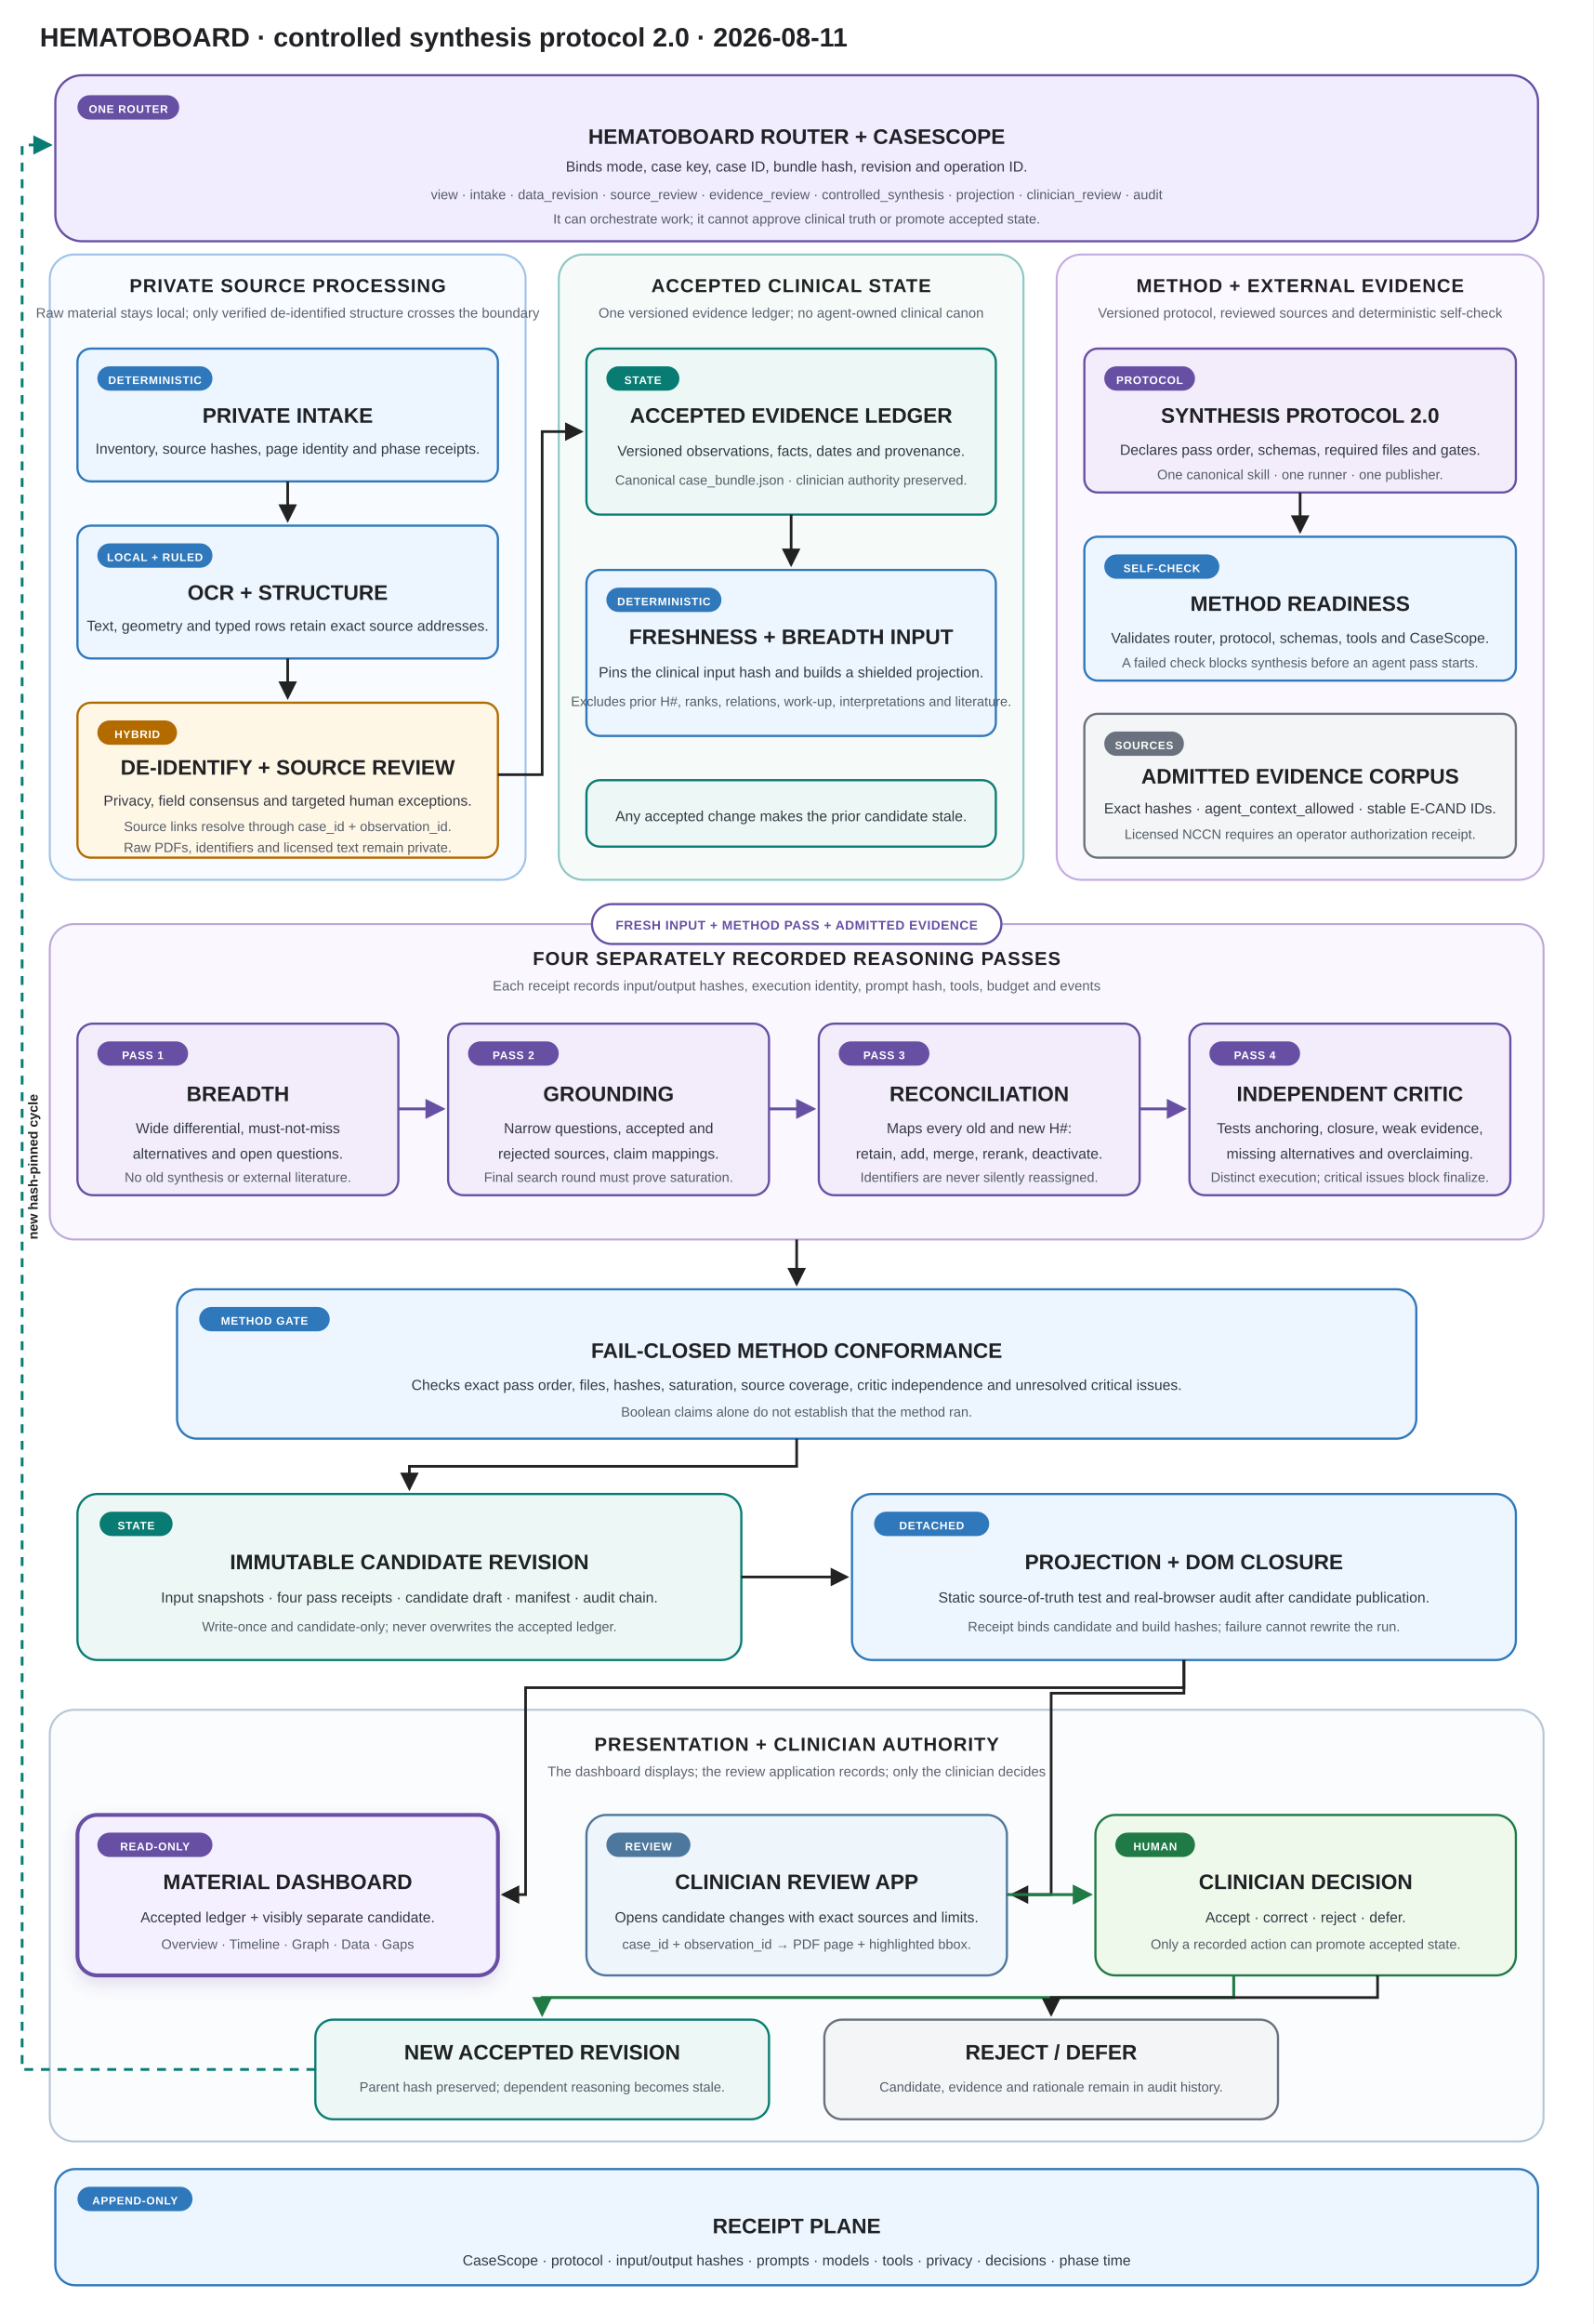
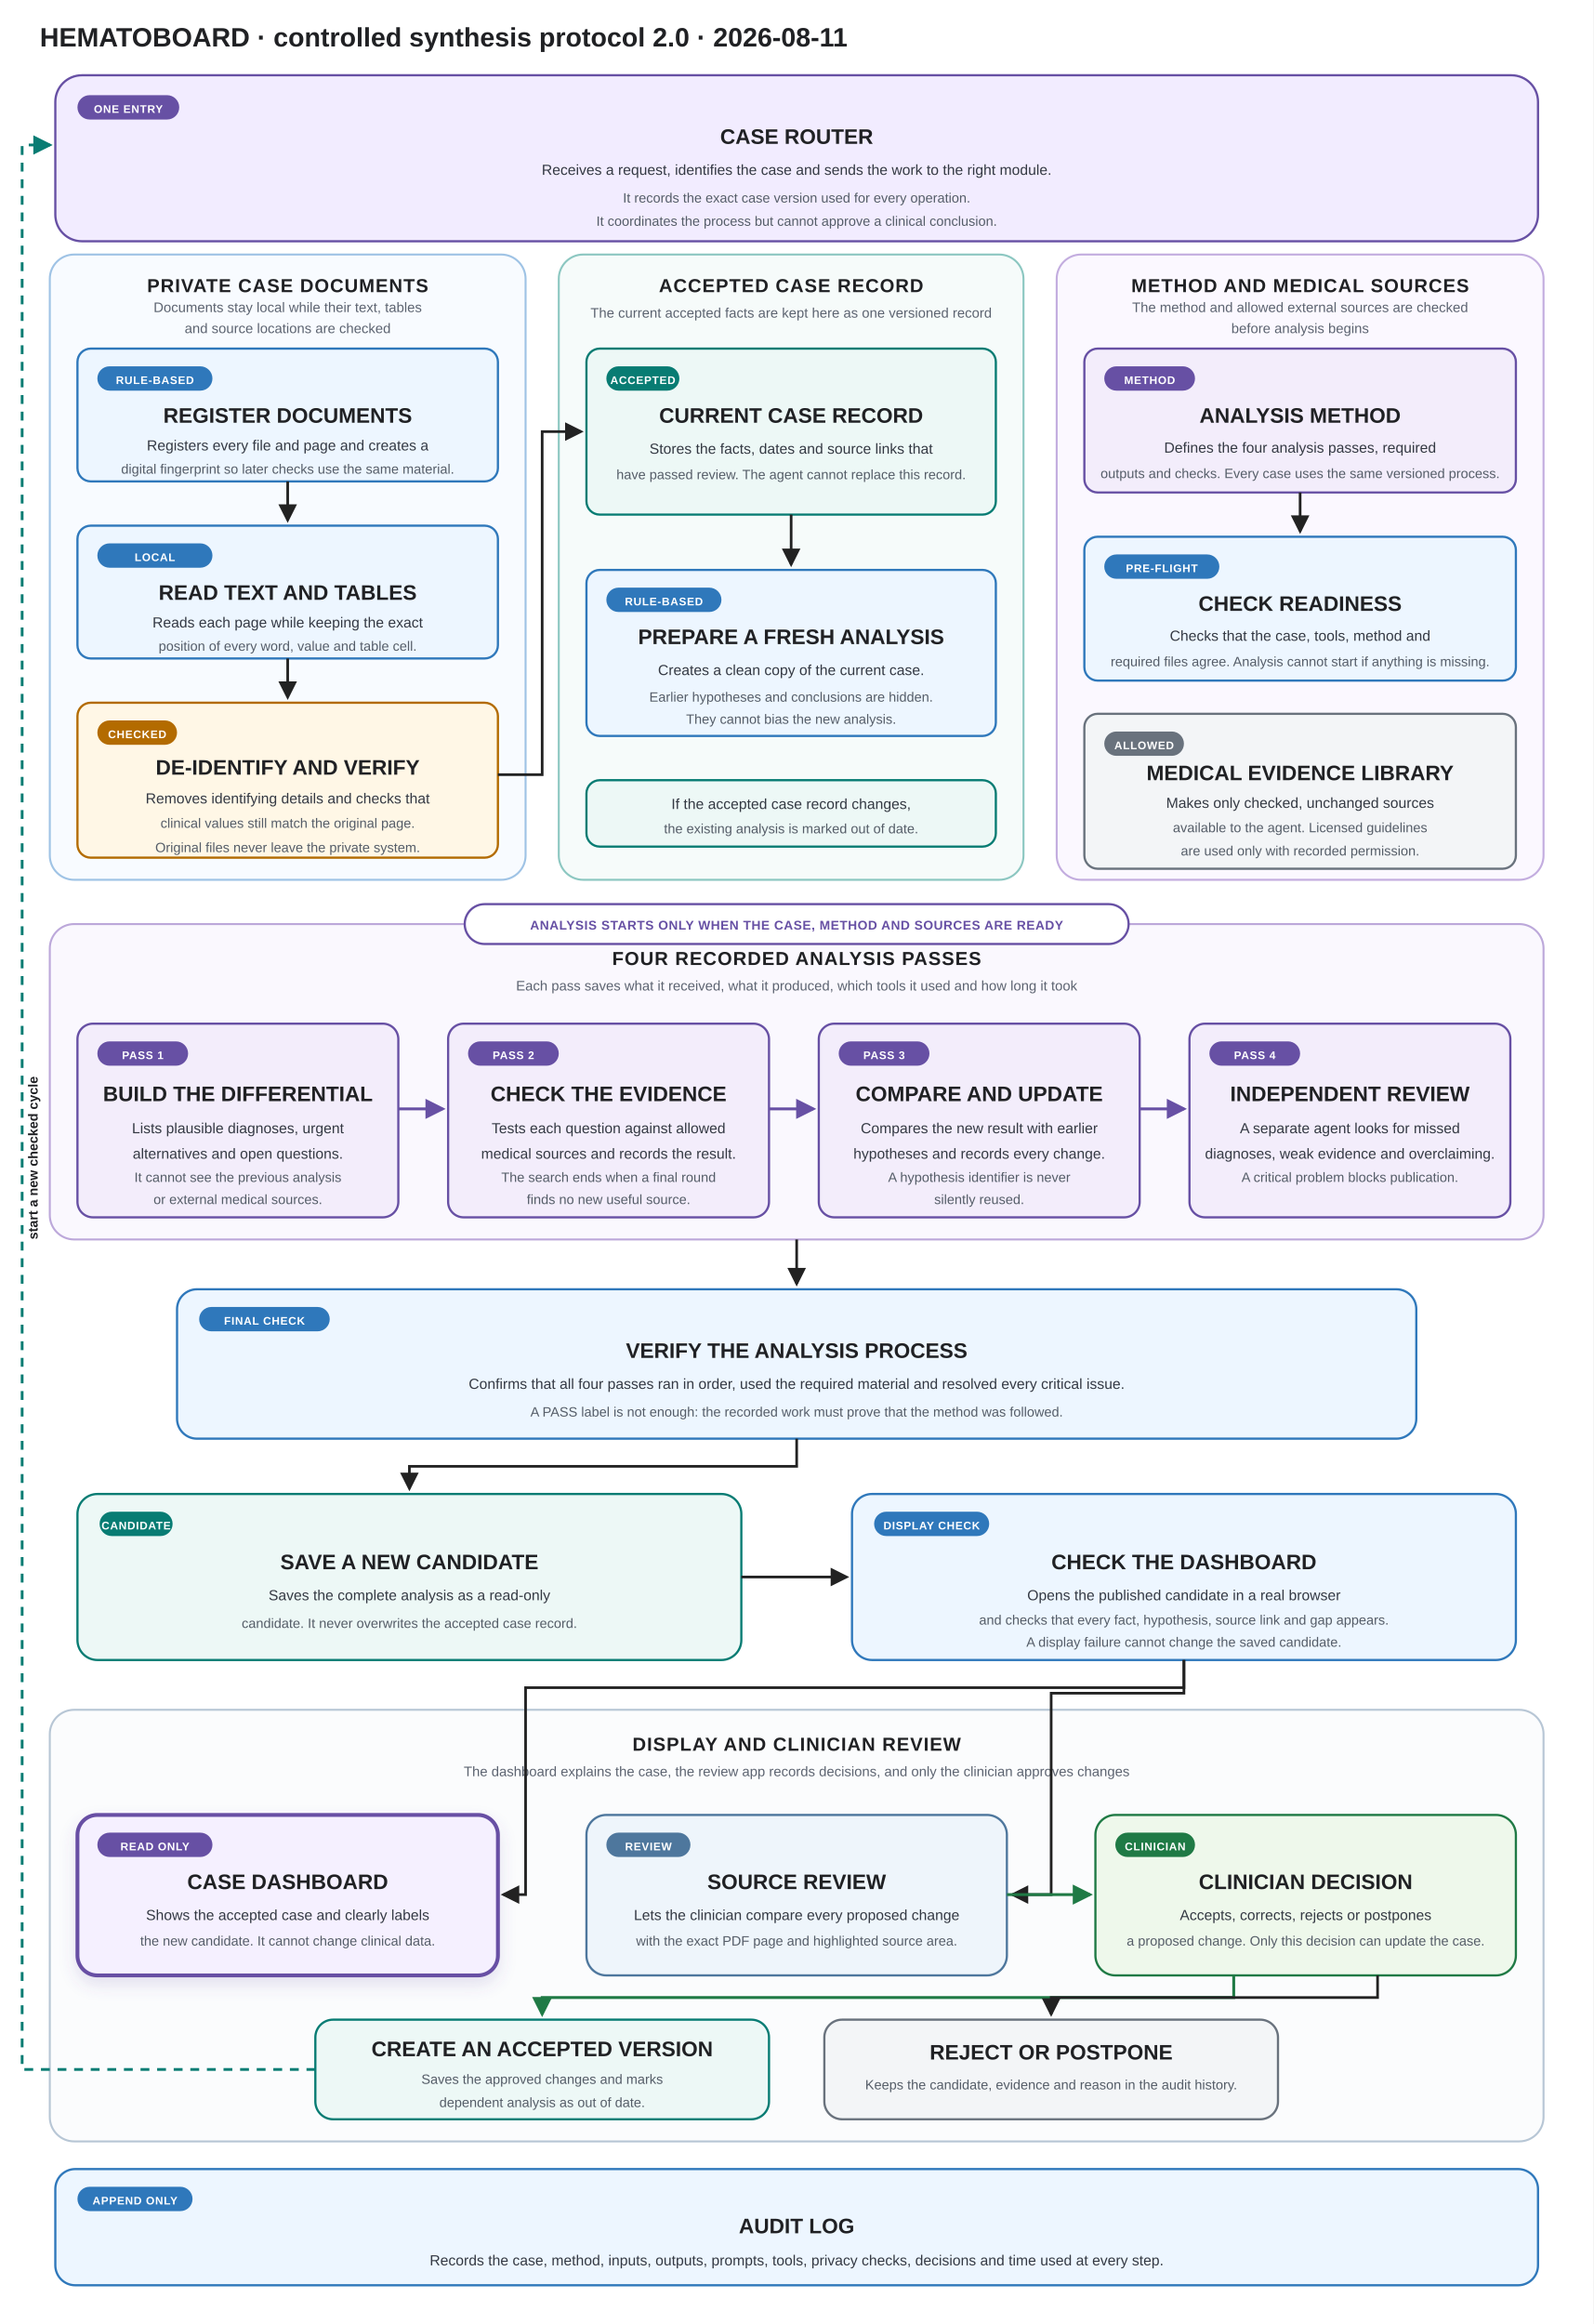
<svg xmlns="http://www.w3.org/2000/svg" width="1440" height="2100" viewBox="0 0 1440 2100" role="img" aria-labelledby="title desc">
  <defs>
    <marker id="arrow" viewBox="0 0 10 10" refX="8.5" refY="5" markerWidth="7" markerHeight="7" orient="auto">
      <path d="M0 0 10 5 0 10Z" fill="#222222" />
    </marker>
    <marker id="arrowPurple" viewBox="0 0 10 10" refX="8.5" refY="5" markerWidth="7" markerHeight="7" orient="auto">
      <path d="M0 0 10 5 0 10Z" fill="#6750a4" />
    </marker>
    <marker id="arrowGreen" viewBox="0 0 10 10" refX="8.5" refY="5" markerWidth="7" markerHeight="7" orient="auto">
      <path d="M0 0 10 5 0 10Z" fill="#1f7a45" />
    </marker>
    <marker id="arrowTeal" viewBox="0 0 10 10" refX="8.5" refY="5" markerWidth="7" markerHeight="7" orient="auto">
      <path d="M0 0 10 5 0 10Z" fill="#087c73" />
    </marker>
    <filter id="shadow" x="-20%" y="-20%" width="140%" height="160%">
      <feDropShadow dx="0" dy="7" stdDeviation="7" flood-color="#6750a4" flood-opacity="0.16" />
    </filter>
    <style>
      text { font-family: "IBM Plex Sans", Arial, sans-serif; fill: #202124; }
      .figureLabel { font-size: 24px; font-weight: 650; }
      .region { stroke-width: 1.8; }
      .regionTitle { font-size: 17px; font-weight: 760; letter-spacing: 0.8px; text-anchor: middle; }
      .regionCopy { font-size: 12.5px; text-anchor: middle; fill: #5c6370; }
      .node { stroke-width: 2; }
      .nodeTitle { font-size: 19px; font-weight: 730; text-anchor: middle; }
      .nodeCopy { font-size: 13.2px; text-anchor: middle; fill: #343943; }
      .nodeCopySmall { font-size: 12.2px; text-anchor: middle; fill: #555d68; }
      .badgeText { font-size: 10px; font-weight: 760; letter-spacing: 0.55px; text-anchor: middle; fill: #ffffff; }
      .flow { fill: none; stroke: #222222; stroke-width: 2.4; marker-end: url(#arrow); }
      .flowPurple { fill: none; stroke: #6750a4; stroke-width: 2.6; marker-end: url(#arrowPurple); }
      .flowGreen { fill: none; stroke: #1f7a45; stroke-width: 2.6; marker-end: url(#arrowGreen); }
      .loop { fill: none; stroke: #087c73; stroke-width: 2.5; stroke-dasharray: 8 7; marker-end: url(#arrowTeal); }
      .flowLabel { font-size: 12px; font-weight: 650; }
      .entryGate { fill: #ffffff; stroke: #6750a4; stroke-width: 2; }
      .entryGateText { font-size: 11.5px; font-weight: 760; letter-spacing: 0.45px; text-anchor: middle; fill: #6750a4; }
      .router { fill: #f2ecff; stroke: #6750a4; }
      .privateRegion { fill: #f8fbff; stroke: #9fc3e5; }
      .stateRegion { fill: #f6fbfa; stroke: #8cc7c1; }
      .protocolRegion { fill: #fbf8ff; stroke: #c3addf; }
      .reasonRegion { fill: #faf8fe; stroke: #bca8da; }
      .sourceNode { fill: #f3f5f7; stroke: #69727d; }
      .controlNode { fill: #edf6ff; stroke: #2f78bb; }
      .stateNode { fill: #edf8f6; stroke: #087c73; }
      .agentNode { fill: #f3edfb; stroke: #6750a4; }
      .hybridNode { fill: #fff7e6; stroke: #b36b00; }
      .humanNode { fill: #eef8eb; stroke: #1f7a45; }
      .surfaceNode { fill: #eef5fb; stroke: #4e779d; }
      .dashboardNode { fill: #f5f0ff; stroke: #6750a4; stroke-width: 3.5; filter: url(#shadow); }
      .routerBadge, .agentBadge { fill: #6750a4; }
      .controlBadge { fill: #2f78bb; }
      .stateBadge { fill: #087c73; }
      .hybridBadge { fill: #b36b00; }
      .humanBadge { fill: #1f7a45; }
      .surfaceBadge { fill: #4e779d; }
      .sourceBadge { fill: #69727d; }
    </style>
  </defs>
  <rect width="1440" height="2100" fill="#ffffff" />
  <text x="36" y="42" class="figureLabel">HEMATOBOARD · controlled synthesis protocol 2.0 · 2026-08-11</text>
  <rect x="50" y="68" width="1340" height="150" rx="24" class="node router" />
  <rect x="70" y="86" width="92" height="22" rx="11" class="routerBadge" />
-   <text x="116" y="102" class="badgeText">ONE ROUTER</text>
-   <text x="720" y="130" class="nodeTitle">HEMATOBOARD ROUTER + CASESCOPE</text>
-   <text x="720" y="155" class="nodeCopy">Binds mode, case key, case ID, bundle hash, revision and operation ID.</text>
-   <text x="720" y="180" class="nodeCopySmall">view · intake · data_revision · source_review · evidence_review · controlled_synthesis · projection · clinician_review · audit</text>
-   <text x="720" y="202" class="nodeCopySmall">It can orchestrate work; it cannot approve clinical truth or promote accepted state.</text>
+   <text x="116" y="102" class="badgeText">ONE ENTRY</text>
+   <text x="720" y="130" class="nodeTitle">CASE ROUTER</text>
+   <text x="720" y="158" class="nodeCopy">Receives a request, identifies the case and sends the work to the right module.</text>
+   <text x="720" y="183" class="nodeCopySmall">It records the exact case version used for every operation.</text>
+   <text x="720" y="204" class="nodeCopySmall">It coordinates the process but cannot approve a clinical conclusion.</text>
  <rect x="45" y="230" width="430" height="565" rx="22" class="region privateRegion" />
-   <text x="260" y="264" class="regionTitle" fill="#2f78bb">PRIVATE SOURCE PROCESSING</text>
-   <text x="260" y="287" class="regionCopy">Raw material stays local; only verified de-identified structure crosses the boundary</text>
+   <text x="260" y="264" class="regionTitle" fill="#2f78bb">PRIVATE CASE DOCUMENTS</text>
+   <text x="260" y="282" class="regionCopy">Documents stay local while their text, tables</text>
+   <text x="260" y="301" class="regionCopy">and source locations are checked</text>
  <rect x="505" y="230" width="420" height="565" rx="22" class="region stateRegion" />
-   <text x="715" y="264" class="regionTitle" fill="#087c73">ACCEPTED CLINICAL STATE</text>
-   <text x="715" y="287" class="regionCopy">One versioned evidence ledger; no agent-owned clinical canon</text>
+   <text x="715" y="264" class="regionTitle" fill="#087c73">ACCEPTED CASE RECORD</text>
+   <text x="715" y="287" class="regionCopy">The current accepted facts are kept here as one versioned record</text>
  <rect x="955" y="230" width="440" height="565" rx="22" class="region protocolRegion" />
-   <text x="1175" y="264" class="regionTitle" fill="#6750a4">METHOD + EXTERNAL EVIDENCE</text>
-   <text x="1175" y="287" class="regionCopy">Versioned protocol, reviewed sources and deterministic self-check</text>
+   <text x="1175" y="264" class="regionTitle" fill="#6750a4">METHOD AND MEDICAL SOURCES</text>
+   <text x="1175" y="282" class="regionCopy">The method and allowed external sources are checked</text>
+   <text x="1175" y="301" class="regionCopy">before analysis begins</text>
  <rect x="70" y="315" width="380" height="120" rx="12" class="node controlNode" />
  <rect x="88" y="331" width="104" height="22" rx="11" class="controlBadge" />
-   <text x="140" y="347" class="badgeText">DETERMINISTIC</text>
-   <text x="260" y="382" class="nodeTitle">PRIVATE INTAKE</text>
-   <text x="260" y="410" class="nodeCopy">Inventory, source hashes, page identity and phase receipts.</text>
+   <text x="140" y="347" class="badgeText">RULE-BASED</text>
+   <text x="260" y="382" class="nodeTitle">REGISTER DOCUMENTS</text>
+   <text x="260" y="407" class="nodeCopy">Registers every file and page and creates a</text>
+   <text x="260" y="428" class="nodeCopySmall">digital fingerprint so later checks use the same material.</text>
  <rect x="70" y="475" width="380" height="120" rx="12" class="node controlNode" />
  <rect x="88" y="491" width="104" height="22" rx="11" class="controlBadge" />
-   <text x="140" y="507" class="badgeText">LOCAL + RULED</text>
-   <text x="260" y="542" class="nodeTitle">OCR + STRUCTURE</text>
-   <text x="260" y="570" class="nodeCopy">Text, geometry and typed rows retain exact source addresses.</text>
+   <text x="140" y="507" class="badgeText">LOCAL</text>
+   <text x="260" y="542" class="nodeTitle">READ TEXT AND TABLES</text>
+   <text x="260" y="567" class="nodeCopy">Reads each page while keeping the exact</text>
+   <text x="260" y="588" class="nodeCopySmall">position of every word, value and table cell.</text>
  <rect x="70" y="635" width="380" height="140" rx="12" class="node hybridNode" />
  <rect x="88" y="651" width="72" height="22" rx="11" class="hybridBadge" />
-   <text x="124" y="667" class="badgeText">HYBRID</text>
-   <text x="260" y="700" class="nodeTitle">DE-IDENTIFY + SOURCE REVIEW</text>
-   <text x="260" y="728" class="nodeCopy">Privacy, field consensus and targeted human exceptions.</text>
-   <text x="260" y="751" class="nodeCopySmall">Source links resolve through case_id + observation_id.</text>
-   <text x="260" y="770" class="nodeCopySmall">Raw PDFs, identifiers and licensed text remain private.</text>
+   <text x="124" y="667" class="badgeText">CHECKED</text>
+   <text x="260" y="700" class="nodeTitle">DE-IDENTIFY AND VERIFY</text>
+   <text x="260" y="726" class="nodeCopy">Removes identifying details and checks that</text>
+   <text x="260" y="748" class="nodeCopySmall">clinical values still match the original page.</text>
+   <text x="260" y="770" class="nodeCopySmall">Original files never leave the private system.</text>
  <rect x="530" y="315" width="370" height="150" rx="12" class="node stateNode" />
  <rect x="548" y="331" width="66" height="22" rx="11" class="stateBadge" />
-   <text x="581" y="347" class="badgeText">STATE</text>
-   <text x="715" y="382" class="nodeTitle">ACCEPTED EVIDENCE LEDGER</text>
-   <text x="715" y="412" class="nodeCopy">Versioned observations, facts, dates and provenance.</text>
-   <text x="715" y="438" class="nodeCopySmall">Canonical case_bundle.json · clinician authority preserved.</text>
+   <text x="581" y="347" class="badgeText">ACCEPTED</text>
+   <text x="715" y="382" class="nodeTitle">CURRENT CASE RECORD</text>
+   <text x="715" y="410" class="nodeCopy">Stores the facts, dates and source links that</text>
+   <text x="715" y="433" class="nodeCopySmall">have passed review. The agent cannot replace this record.</text>
  <rect x="530" y="515" width="370" height="150" rx="12" class="node controlNode" />
  <rect x="548" y="531" width="104" height="22" rx="11" class="controlBadge" />
-   <text x="600" y="547" class="badgeText">DETERMINISTIC</text>
-   <text x="715" y="582" class="nodeTitle">FRESHNESS + BREADTH INPUT</text>
-   <text x="715" y="612" class="nodeCopy">Pins the clinical input hash and builds a shielded projection.</text>
-   <text x="715" y="638" class="nodeCopySmall">Excludes prior H#, ranks, relations, work-up, interpretations and literature.</text>
+   <text x="600" y="547" class="badgeText">RULE-BASED</text>
+   <text x="715" y="582" class="nodeTitle">PREPARE A FRESH ANALYSIS</text>
+   <text x="715" y="610" class="nodeCopy">Creates a clean copy of the current case.</text>
+   <text x="715" y="634" class="nodeCopySmall">Earlier hypotheses and conclusions are hidden.</text>
+   <text x="715" y="654" class="nodeCopySmall">They cannot bias the new analysis.</text>
  <rect x="530" y="705" width="370" height="60" rx="12" class="node stateNode" />
-   <text x="715" y="742" class="nodeCopy">Any accepted change makes the prior candidate stale.</text>
+   <text x="715" y="731" class="nodeCopy">If the accepted case record changes,</text>
+   <text x="715" y="753" class="nodeCopySmall">the existing analysis is marked out of date.</text>
  <rect x="980" y="315" width="390" height="130" rx="12" class="node agentNode" />
  <rect x="998" y="331" width="82" height="22" rx="11" class="agentBadge" />
-   <text x="1039" y="347" class="badgeText">PROTOCOL</text>
-   <text x="1175" y="382" class="nodeTitle">SYNTHESIS PROTOCOL 2.0</text>
-   <text x="1175" y="411" class="nodeCopy">Declares pass order, schemas, required files and gates.</text>
-   <text x="1175" y="433" class="nodeCopySmall">One canonical skill · one runner · one publisher.</text>
+   <text x="1039" y="347" class="badgeText">METHOD</text>
+   <text x="1175" y="382" class="nodeTitle">ANALYSIS METHOD</text>
+   <text x="1175" y="409" class="nodeCopy">Defines the four analysis passes, required</text>
+   <text x="1175" y="432" class="nodeCopySmall">outputs and checks. Every case uses the same versioned process.</text>
  <rect x="980" y="485" width="390" height="130" rx="12" class="node controlNode" />
  <rect x="998" y="501" width="104" height="22" rx="11" class="controlBadge" />
-   <text x="1050" y="517" class="badgeText">SELF-CHECK</text>
-   <text x="1175" y="552" class="nodeTitle">METHOD READINESS</text>
-   <text x="1175" y="581" class="nodeCopy">Validates router, protocol, schemas, tools and CaseScope.</text>
-   <text x="1175" y="603" class="nodeCopySmall">A failed check blocks synthesis before an agent pass starts.</text>
-   <rect x="980" y="645" width="390" height="130" rx="12" class="node sourceNode" />
+   <text x="1050" y="517" class="badgeText">PRE-FLIGHT</text>
+   <text x="1175" y="552" class="nodeTitle">CHECK READINESS</text>
+   <text x="1175" y="579" class="nodeCopy">Checks that the case, tools, method and</text>
+   <text x="1175" y="602" class="nodeCopySmall">required files agree. Analysis cannot start if anything is missing.</text>
+   <rect x="980" y="645" width="390" height="140" rx="12" class="node sourceNode" />
  <rect x="998" y="661" width="72" height="22" rx="11" class="sourceBadge" />
-   <text x="1034" y="677" class="badgeText">SOURCES</text>
-   <text x="1175" y="708" class="nodeTitle">ADMITTED EVIDENCE CORPUS</text>
-   <text x="1175" y="735" class="nodeCopy">Exact hashes · agent_context_allowed · stable E-CAND IDs.</text>
-   <text x="1175" y="758" class="nodeCopySmall">Licensed NCCN requires an operator authorization receipt.</text>
+   <text x="1034" y="677" class="badgeText">ALLOWED</text>
+   <text x="1175" y="705" class="nodeTitle">MEDICAL EVIDENCE LIBRARY</text>
+   <text x="1175" y="730" class="nodeCopy">Makes only checked, unchanged sources</text>
+   <text x="1175" y="752" class="nodeCopySmall">available to the agent. Licensed guidelines</text>
+   <text x="1175" y="773" class="nodeCopySmall">are used only with recorded permission.</text>
  <rect x="45" y="835" width="1350" height="285" rx="22" class="region reasonRegion" />
-   <rect x="535" y="817" width="370" height="36" rx="18" class="entryGate" />
-   <text x="720" y="840" class="entryGateText">FRESH INPUT + METHOD PASS + ADMITTED EVIDENCE</text>
-   <text x="720" y="872" class="regionTitle" fill="#6750a4">FOUR SEPARATELY RECORDED REASONING PASSES</text>
-   <text x="720" y="895" class="regionCopy">Each receipt records input/output hashes, execution identity, prompt hash, tools, budget and events</text>
-   <rect x="70" y="925" width="290" height="155" rx="14" class="node agentNode" />
+   <rect x="420" y="817" width="600" height="36" rx="18" class="entryGate" />
+   <text x="720" y="840" class="entryGateText">ANALYSIS STARTS ONLY WHEN THE CASE, METHOD AND SOURCES ARE READY</text>
+   <text x="720" y="872" class="regionTitle" fill="#6750a4">FOUR RECORDED ANALYSIS PASSES</text>
+   <text x="720" y="895" class="regionCopy">Each pass saves what it received, what it produced, which tools it used and how long it took</text>
+   <rect x="70" y="925" width="290" height="175" rx="14" class="node agentNode" />
  <rect x="88" y="941" width="82" height="22" rx="11" class="agentBadge" />
  <text x="129" y="957" class="badgeText">PASS 1</text>
-   <text x="215" y="995" class="nodeTitle">BREADTH</text>
-   <text x="215" y="1024" class="nodeCopy">Wide differential, must-not-miss</text>
+   <text x="215" y="995" class="nodeTitle">BUILD THE DIFFERENTIAL</text>
+   <text x="215" y="1024" class="nodeCopy">Lists plausible diagnoses, urgent</text>
  <text x="215" y="1047" class="nodeCopy">alternatives and open questions.</text>
-   <text x="215" y="1068" class="nodeCopySmall">No old synthesis or external literature.</text>
-   <rect x="405" y="925" width="290" height="155" rx="14" class="node agentNode" />
+   <text x="215" y="1068" class="nodeCopySmall">It cannot see the previous analysis</text>
+   <text x="215" y="1088" class="nodeCopySmall">or external medical sources.</text>
+   <rect x="405" y="925" width="290" height="175" rx="14" class="node agentNode" />
  <rect x="423" y="941" width="82" height="22" rx="11" class="agentBadge" />
  <text x="464" y="957" class="badgeText">PASS 2</text>
-   <text x="550" y="995" class="nodeTitle">GROUNDING</text>
-   <text x="550" y="1024" class="nodeCopy">Narrow questions, accepted and</text>
-   <text x="550" y="1047" class="nodeCopy">rejected sources, claim mappings.</text>
-   <text x="550" y="1068" class="nodeCopySmall">Final search round must prove saturation.</text>
-   <rect x="740" y="925" width="290" height="155" rx="14" class="node agentNode" />
+   <text x="550" y="995" class="nodeTitle">CHECK THE EVIDENCE</text>
+   <text x="550" y="1024" class="nodeCopy">Tests each question against allowed</text>
+   <text x="550" y="1047" class="nodeCopy">medical sources and records the result.</text>
+   <text x="550" y="1068" class="nodeCopySmall">The search ends when a final round</text>
+   <text x="550" y="1088" class="nodeCopySmall">finds no new useful source.</text>
+   <rect x="740" y="925" width="290" height="175" rx="14" class="node agentNode" />
  <rect x="758" y="941" width="82" height="22" rx="11" class="agentBadge" />
  <text x="799" y="957" class="badgeText">PASS 3</text>
-   <text x="885" y="995" class="nodeTitle">RECONCILIATION</text>
-   <text x="885" y="1024" class="nodeCopy">Maps every old and new H#:</text>
-   <text x="885" y="1047" class="nodeCopy">retain, add, merge, rerank, deactivate.</text>
-   <text x="885" y="1068" class="nodeCopySmall">Identifiers are never silently reassigned.</text>
-   <rect x="1075" y="925" width="290" height="155" rx="14" class="node agentNode" />
+   <text x="885" y="995" class="nodeTitle">COMPARE AND UPDATE</text>
+   <text x="885" y="1024" class="nodeCopy">Compares the new result with earlier</text>
+   <text x="885" y="1047" class="nodeCopy">hypotheses and records every change.</text>
+   <text x="885" y="1068" class="nodeCopySmall">A hypothesis identifier is never</text>
+   <text x="885" y="1088" class="nodeCopySmall">silently reused.</text>
+   <rect x="1075" y="925" width="290" height="175" rx="14" class="node agentNode" />
  <rect x="1093" y="941" width="82" height="22" rx="11" class="agentBadge" />
  <text x="1134" y="957" class="badgeText">PASS 4</text>
-   <text x="1220" y="995" class="nodeTitle">INDEPENDENT CRITIC</text>
-   <text x="1220" y="1024" class="nodeCopy">Tests anchoring, closure, weak evidence,</text>
-   <text x="1220" y="1047" class="nodeCopy">missing alternatives and overclaiming.</text>
-   <text x="1220" y="1068" class="nodeCopySmall">Distinct execution; critical issues block finalize.</text>
+   <text x="1220" y="995" class="nodeTitle">INDEPENDENT REVIEW</text>
+   <text x="1220" y="1024" class="nodeCopy">A separate agent looks for missed</text>
+   <text x="1220" y="1047" class="nodeCopy">diagnoses, weak evidence and overclaiming.</text>
+   <text x="1220" y="1068" class="nodeCopySmall">A critical problem blocks publication.</text>
  <rect x="160" y="1165" width="1120" height="135" rx="18" class="node controlNode" />
  <rect x="180" y="1181" width="118" height="22" rx="11" class="controlBadge" />
-   <text x="239" y="1197" class="badgeText">METHOD GATE</text>
-   <text x="720" y="1227" class="nodeTitle">FAIL-CLOSED METHOD CONFORMANCE</text>
-   <text x="720" y="1256" class="nodeCopy">Checks exact pass order, files, hashes, saturation, source coverage, critic independence and unresolved critical issues.</text>
-   <text x="720" y="1280" class="nodeCopySmall">Boolean claims alone do not establish that the method ran.</text>
+   <text x="239" y="1197" class="badgeText">FINAL CHECK</text>
+   <text x="720" y="1227" class="nodeTitle">VERIFY THE ANALYSIS PROCESS</text>
+   <text x="720" y="1255" class="nodeCopy">Confirms that all four passes ran in order, used the required material and resolved every critical issue.</text>
+   <text x="720" y="1280" class="nodeCopySmall">A PASS label is not enough: the recorded work must prove that the method was followed.</text>
  <rect x="70" y="1350" width="600" height="150" rx="18" class="node stateNode" />
  <rect x="90" y="1366" width="66" height="22" rx="11" class="stateBadge" />
-   <text x="123" y="1382" class="badgeText">STATE</text>
-   <text x="370" y="1418" class="nodeTitle">IMMUTABLE CANDIDATE REVISION</text>
-   <text x="370" y="1448" class="nodeCopy">Input snapshots · four pass receipts · candidate draft · manifest · audit chain.</text>
-   <text x="370" y="1474" class="nodeCopySmall">Write-once and candidate-only; never overwrites the accepted ledger.</text>
+   <text x="123" y="1382" class="badgeText">CANDIDATE</text>
+   <text x="370" y="1418" class="nodeTitle">SAVE A NEW CANDIDATE</text>
+   <text x="370" y="1446" class="nodeCopy">Saves the complete analysis as a read-only</text>
+   <text x="370" y="1471" class="nodeCopySmall">candidate. It never overwrites the accepted case record.</text>
  <rect x="770" y="1350" width="600" height="150" rx="18" class="node controlNode" />
  <rect x="790" y="1366" width="104" height="22" rx="11" class="controlBadge" />
-   <text x="842" y="1382" class="badgeText">DETACHED</text>
-   <text x="1070" y="1418" class="nodeTitle">PROJECTION + DOM CLOSURE</text>
-   <text x="1070" y="1448" class="nodeCopy">Static source-of-truth test and real-browser audit after candidate publication.</text>
-   <text x="1070" y="1474" class="nodeCopySmall">Receipt binds candidate and build hashes; failure cannot rewrite the run.</text>
+   <text x="842" y="1382" class="badgeText">DISPLAY CHECK</text>
+   <text x="1070" y="1418" class="nodeTitle">CHECK THE DASHBOARD</text>
+   <text x="1070" y="1446" class="nodeCopy">Opens the published candidate in a real browser</text>
+   <text x="1070" y="1468" class="nodeCopySmall">and checks that every fact, hypothesis, source link and gap appears.</text>
+   <text x="1070" y="1488" class="nodeCopySmall">A display failure cannot change the saved candidate.</text>
  <rect x="45" y="1545" width="1350" height="390" rx="22" fill="#fbfcfd" stroke="#b7c6d5" stroke-width="1.8" />
-   <text x="720" y="1582" class="regionTitle" fill="#4e779d">PRESENTATION + CLINICIAN AUTHORITY</text>
-   <text x="720" y="1605" class="regionCopy">The dashboard displays; the review application records; only the clinician decides</text>
+   <text x="720" y="1582" class="regionTitle" fill="#4e779d">DISPLAY AND CLINICIAN REVIEW</text>
+   <text x="720" y="1605" class="regionCopy">The dashboard explains the case, the review app records decisions, and only the clinician approves changes</text>
  <rect x="70" y="1640" width="380" height="145" rx="18" class="node dashboardNode" />
  <rect x="88" y="1656" width="104" height="22" rx="11" class="agentBadge" />
-   <text x="140" y="1672" class="badgeText">READ-ONLY</text>
-   <text x="260" y="1707" class="nodeTitle">MATERIAL DASHBOARD</text>
-   <text x="260" y="1737" class="nodeCopy">Accepted ledger + visibly separate candidate.</text>
-   <text x="260" y="1761" class="nodeCopySmall">Overview · Timeline · Graph · Data · Gaps</text>
+   <text x="140" y="1672" class="badgeText">READ ONLY</text>
+   <text x="260" y="1707" class="nodeTitle">CASE DASHBOARD</text>
+   <text x="260" y="1735" class="nodeCopy">Shows the accepted case and clearly labels</text>
+   <text x="260" y="1758" class="nodeCopySmall">the new candidate. It cannot change clinical data.</text>
  <rect x="530" y="1640" width="380" height="145" rx="18" class="node surfaceNode" />
  <rect x="548" y="1656" width="76" height="22" rx="11" class="surfaceBadge" />
  <text x="586" y="1672" class="badgeText">REVIEW</text>
-   <text x="720" y="1707" class="nodeTitle">CLINICIAN REVIEW APP</text>
-   <text x="720" y="1737" class="nodeCopy">Opens candidate changes with exact sources and limits.</text>
-   <text x="720" y="1761" class="nodeCopySmall">case_id + observation_id → PDF page + highlighted bbox.</text>
+   <text x="720" y="1707" class="nodeTitle">SOURCE REVIEW</text>
+   <text x="720" y="1735" class="nodeCopy">Lets the clinician compare every proposed change</text>
+   <text x="720" y="1758" class="nodeCopySmall">with the exact PDF page and highlighted source area.</text>
  <rect x="990" y="1640" width="380" height="145" rx="18" class="node humanNode" />
  <rect x="1008" y="1656" width="72" height="22" rx="11" class="humanBadge" />
-   <text x="1044" y="1672" class="badgeText">HUMAN</text>
+   <text x="1044" y="1672" class="badgeText">CLINICIAN</text>
  <text x="1180" y="1707" class="nodeTitle">CLINICIAN DECISION</text>
-   <text x="1180" y="1737" class="nodeCopy">Accept · correct · reject · defer.</text>
-   <text x="1180" y="1761" class="nodeCopySmall">Only a recorded action can promote accepted state.</text>
+   <text x="1180" y="1735" class="nodeCopy">Accepts, corrects, rejects or postpones</text>
+   <text x="1180" y="1758" class="nodeCopySmall">a proposed change. Only this decision can update the case.</text>
  <rect x="285" y="1825" width="410" height="90" rx="16" class="node stateNode" />
-   <text x="490" y="1861" class="nodeTitle">NEW ACCEPTED REVISION</text>
-   <text x="490" y="1890" class="nodeCopySmall">Parent hash preserved; dependent reasoning becomes stale.</text>
+   <text x="490" y="1858" class="nodeTitle">CREATE AN ACCEPTED VERSION</text>
+   <text x="490" y="1883" class="nodeCopySmall">Saves the approved changes and marks</text>
+   <text x="490" y="1904" class="nodeCopySmall">dependent analysis as out of date.</text>
  <rect x="745" y="1825" width="410" height="90" rx="16" class="node sourceNode" />
-   <text x="950" y="1861" class="nodeTitle">REJECT / DEFER</text>
-   <text x="950" y="1890" class="nodeCopySmall">Candidate, evidence and rationale remain in audit history.</text>
+   <text x="950" y="1861" class="nodeTitle">REJECT OR POSTPONE</text>
+   <text x="950" y="1888" class="nodeCopySmall">Keeps the candidate, evidence and reason in the audit history.</text>
  <path d="M260 435 V470" class="flow" />
  <path d="M260 595 V630" class="flow" />
  <path d="M450 700 H490 V390 H525" class="flow" />
  <path d="M715 465 V510" class="flow" />
  <path d="M1175 445 V480" class="flow" />
  <path d="M360 1002 H400" class="flowPurple" />
  <path d="M695 1002 H735" class="flowPurple" />
  <path d="M1030 1002 H1070" class="flowPurple" />
  <path d="M720 1120 V1160" class="flow" />
  <path d="M720 1300 V1325 H370 V1345" class="flow" />
  <path d="M670 1425 H765" class="flow" />
  <path d="M1070 1500 V1525 H475 V1712 H455" class="flow" />
  <path d="M1070 1500 V1530 H950 V1712 H915" class="flow" />
  <path d="M910 1712 H985" class="flowGreen" />
  <path d="M1115 1785 V1805 H490 V1820" class="flowGreen" />
  <path d="M1245 1785 V1805 H950 V1820" class="flow" />
  <path d="M285 1870 H20 V131 H45" class="loop" />
-   <text x="34" y="1120" class="flowLabel" fill="#087c73" transform="rotate(-90 34 1120)">new hash-pinned cycle</text>
+   <text x="34" y="1120" class="flowLabel" fill="#087c73" transform="rotate(-90 34 1120)">start a new checked cycle</text>
  <rect x="50" y="1960" width="1340" height="105" rx="18" class="node controlNode" />
  <rect x="70" y="1976" width="104" height="22" rx="11" class="controlBadge" />
-   <text x="122" y="1992" class="badgeText">APPEND-ONLY</text>
-   <text x="720" y="2018" class="nodeTitle">RECEIPT PLANE</text>
-   <text x="720" y="2047" class="nodeCopy">CaseScope · protocol · input/output hashes · prompts · models · tools · privacy · decisions · phase time</text>
+   <text x="122" y="1992" class="badgeText">APPEND ONLY</text>
+   <text x="720" y="2018" class="nodeTitle">AUDIT LOG</text>
+   <text x="720" y="2047" class="nodeCopy">Records the case, method, inputs, outputs, prompts, tools, privacy checks, decisions and time used at every step.</text>
</svg>
